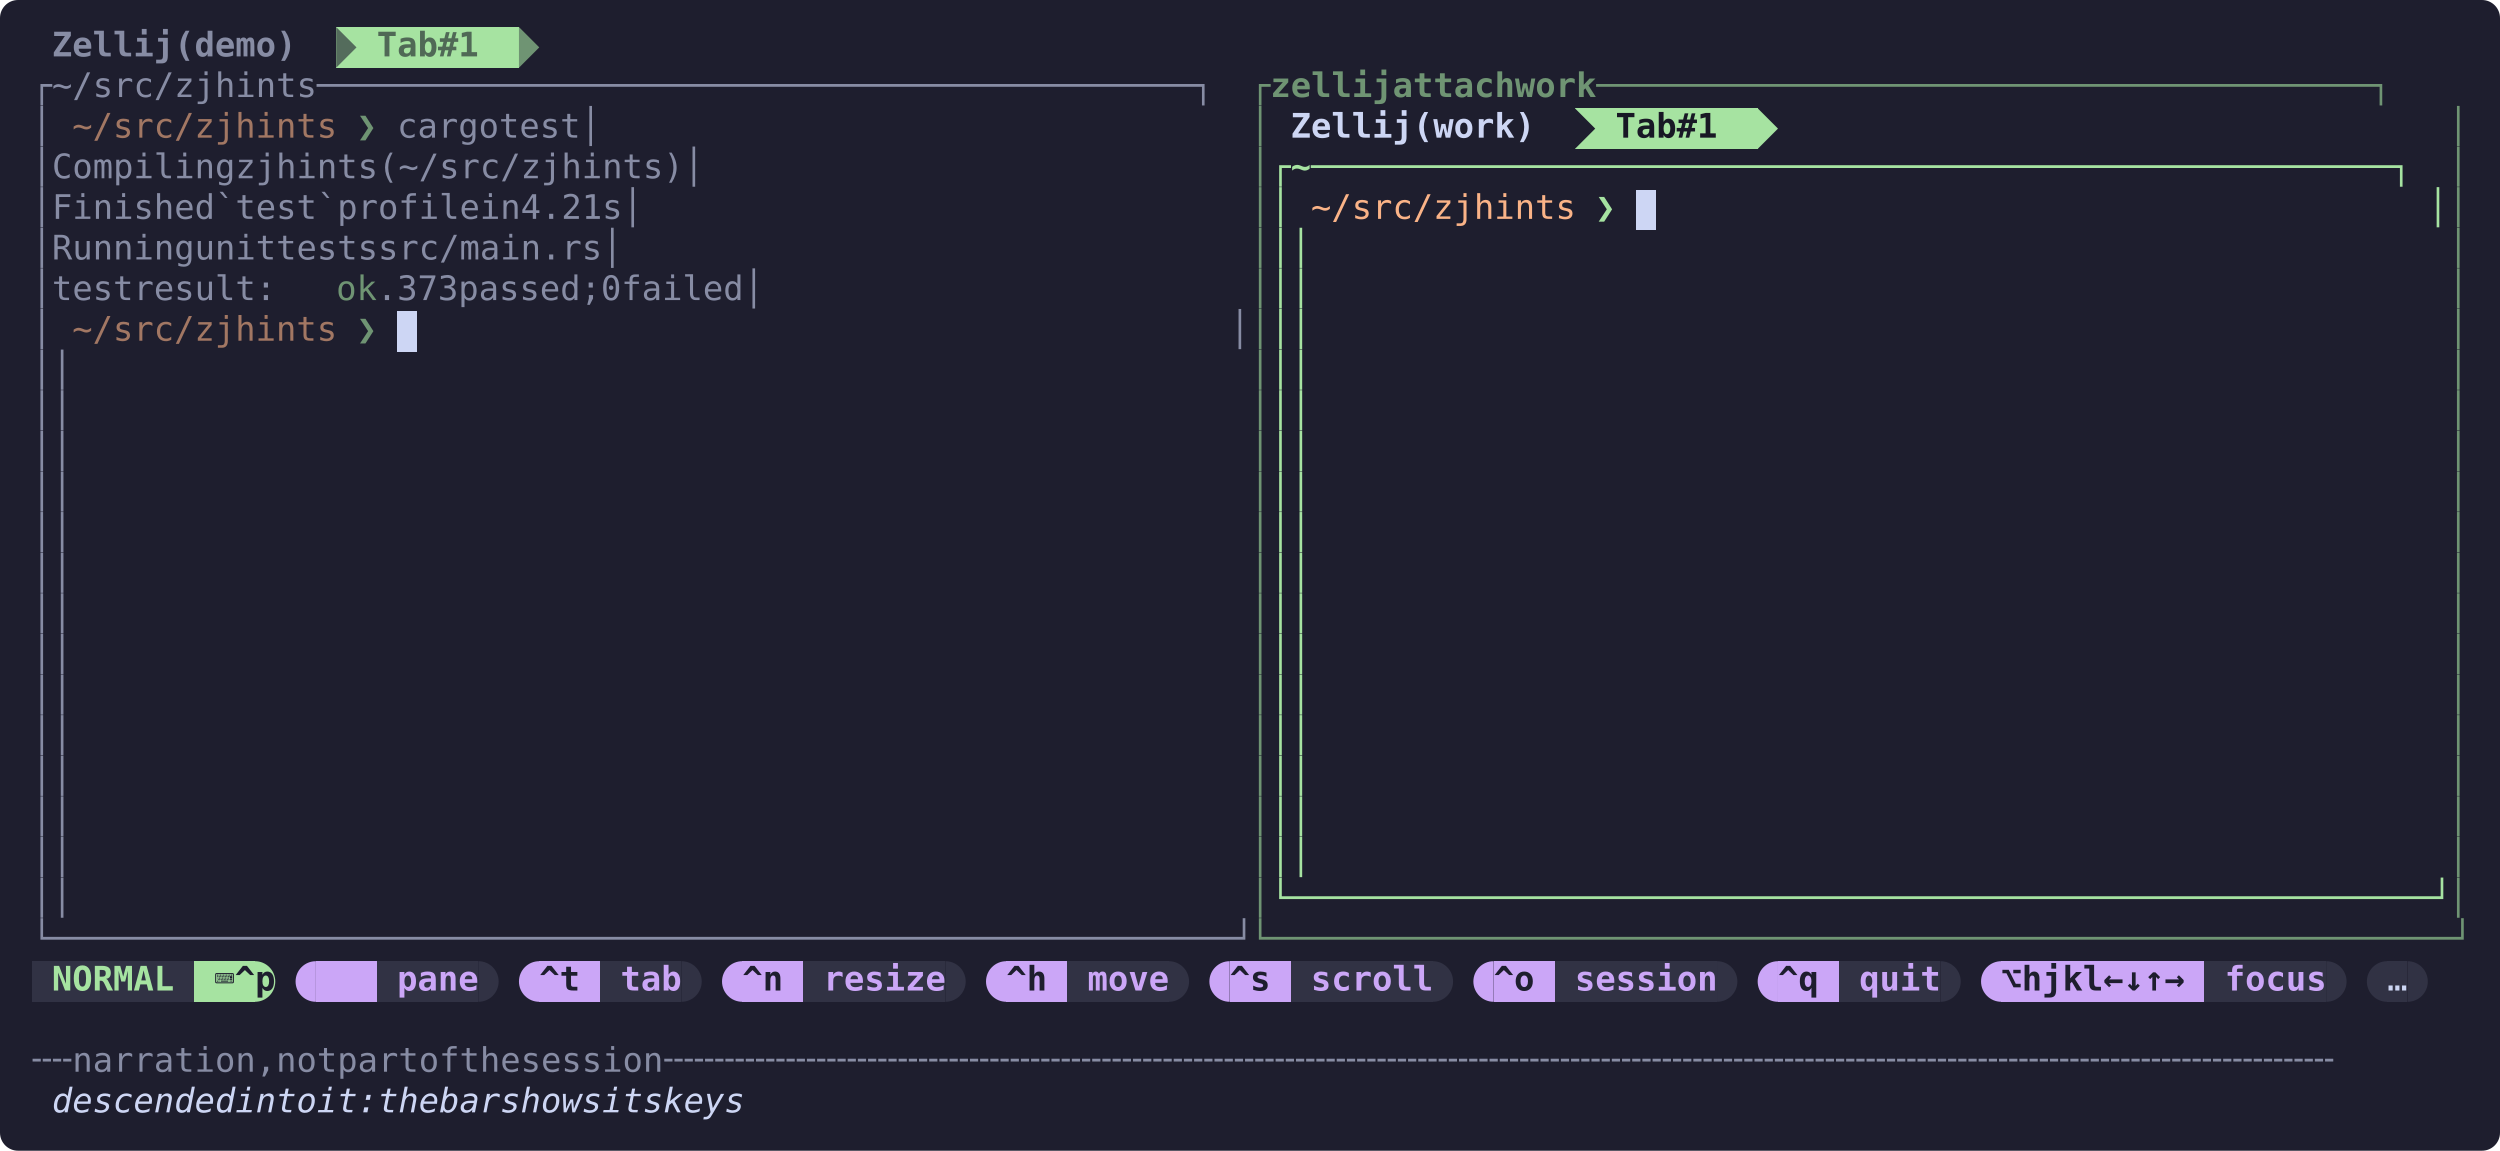
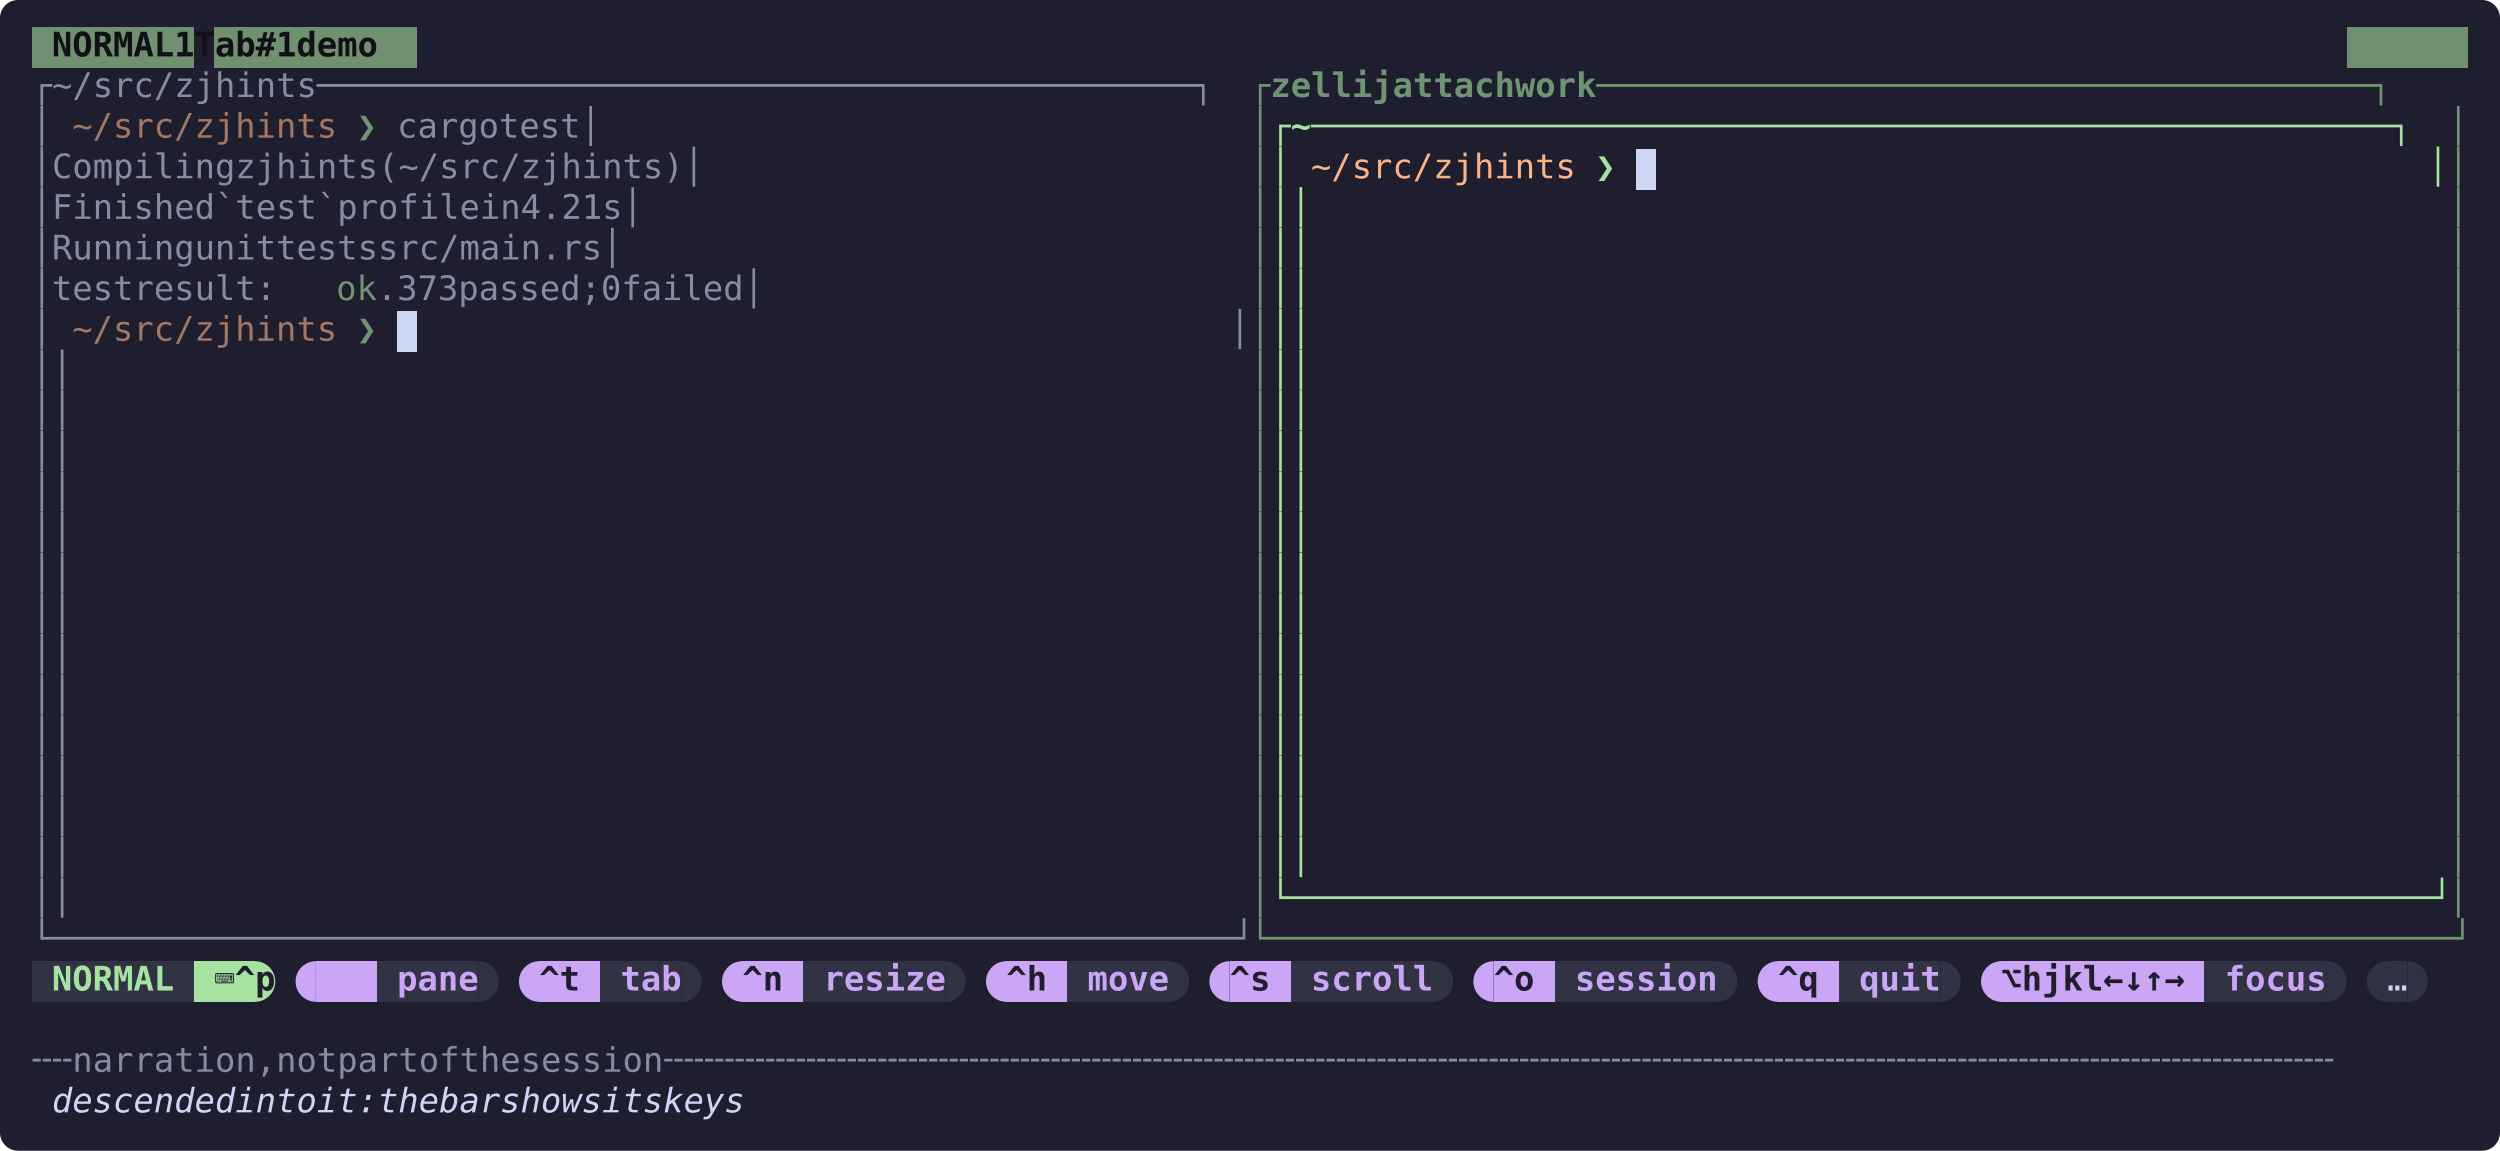
<svg xmlns="http://www.w3.org/2000/svg" width="1108" height="510" viewBox="0 0 1108 510" role="img">
  <rect width="1108" height="510" rx="8" fill="#1e1e2e" />
  <g transform="translate(14 12)">
    <style>
@keyframes f0{0.000%{visibility:visible}35.365%{visibility:hidden}79.268%{visibility:visible}}
.f0{visibility:hidden;animation:f0 16400ms step-end infinite}
@keyframes f1{0.000%{visibility:hidden}35.365%{visibility:visible}79.268%{visibility:hidden}}
.f1{animation:f1 16400ms step-end infinite}
@keyframes f2{0.000%{visibility:visible}35.365%{visibility:hidden}}
.f2{visibility:hidden;animation:f2 16400ms step-end infinite}
@keyframes f3{0.000%{visibility:hidden}79.268%{visibility:visible}}
.f3{visibility:hidden;animation:f3 16400ms step-end infinite}
@keyframes f4{0.000%{visibility:visible}18.292%{visibility:hidden}}
.f4{visibility:hidden;animation:f4 16400ms step-end infinite}
@keyframes f5{0.000%{visibility:hidden}18.292%{visibility:visible}35.365%{visibility:hidden}}
.f5{visibility:hidden;animation:f5 16400ms step-end infinite}
@keyframes f6{0.000%{visibility:visible}59.756%{visibility:hidden}79.268%{visibility:visible}}
.f6{animation:f6 16400ms step-end infinite}
@keyframes f7{0.000%{visibility:hidden}59.756%{visibility:visible}79.268%{visibility:hidden}}
.f7{visibility:hidden;animation:f7 16400ms step-end infinite}
@keyframes f8{0.000%{visibility:visible}}
.f8{animation:f8 16400ms step-end infinite}
@keyframes f9{0.000%{visibility:hidden}35.365%{visibility:visible}59.756%{visibility:hidden}}
.f9{animation:f9 16400ms step-end infinite}
@media (prefers-reduced-motion:reduce){g[class]{animation:none}}
</style>
    <g shape-rendering="crispEdges">
      <g class="f0">
-         <rect x="135" y="0" width="81" height="18" fill="#a6e3a1" />
-       </g>
-       <g class="f1">
-         <rect x="135" y="0" width="81" height="18" fill="#a6e3a1" />
+         <rect x="0" y="0" width="72" height="18" fill="#a6e3a1" />
+         <rect x="81" y="0" width="90" height="18" fill="#a6e3a1" />
+         <rect x="1026" y="0" width="54" height="18" fill="#a6e3a1" />
+       </g>
+       <g class="f1">
+         <rect x="0" y="0" width="72" height="18" fill="#71906f" />
+         <rect x="81" y="0" width="90" height="18" fill="#71906f" />
+         <rect x="1026" y="0" width="54" height="18" fill="#71906f" />
      </g>
      <g class="f4">
        <rect x="702" y="36" width="9" height="18" fill="#cdd6f4" />
      </g>
      <g class="f5">
        <rect x="864" y="36" width="9" height="18" fill="#cdd6f4" />
      </g>
      <g class="f1">
-         <rect x="684" y="36" width="81" height="18" fill="#a6e3a1" />
-       </g>
-       <g class="f3">
-         <rect x="684" y="36" width="81" height="18" fill="#a6e3a1" />
-       </g>
-       <g class="f1">
-         <rect x="711" y="72" width="9" height="18" fill="#cdd6f4" />
-       </g>
-       <g class="f3">
-         <rect x="711" y="72" width="9" height="18" fill="#cdd6f4" />
+         <rect x="711" y="54" width="9" height="18" fill="#cdd6f4" />
+       </g>
+       <g class="f3">
+         <rect x="711" y="54" width="9" height="18" fill="#cdd6f4" />
      </g>
      <g class="f2">
        <rect x="162" y="126" width="9" height="18" fill="#cdd6f4" />
      </g>
      <g class="f1">
        <rect x="162" y="126" width="9" height="18" fill="#cdd6f4" />
      </g>
      <g class="f3">
        <rect x="162" y="126" width="9" height="18" fill="#cdd6f4" />
      </g>
      <g class="f6">
        <rect x="0" y="414" width="72" height="18" fill="#313244" />
        <rect x="72" y="414" width="27" height="18" fill="#a6e3a1" />
        <rect x="126" y="414" width="27" height="18" fill="#cba6f7" />
        <rect x="153" y="414" width="45" height="18" fill="#313244" />
        <rect x="225" y="414" width="27" height="18" fill="#cba6f7" />
        <rect x="252" y="414" width="36" height="18" fill="#313244" />
        <rect x="315" y="414" width="27" height="18" fill="#cba6f7" />
        <rect x="342" y="414" width="63" height="18" fill="#313244" />
        <rect x="432" y="414" width="27" height="18" fill="#cba6f7" />
        <rect x="459" y="414" width="45" height="18" fill="#313244" />
        <rect x="531" y="414" width="27" height="18" fill="#cba6f7" />
        <rect x="558" y="414" width="63" height="18" fill="#313244" />
        <rect x="648" y="414" width="27" height="18" fill="#cba6f7" />
        <rect x="675" y="414" width="72" height="18" fill="#313244" />
        <rect x="774" y="414" width="27" height="18" fill="#cba6f7" />
        <rect x="801" y="414" width="45" height="18" fill="#313244" />
        <rect x="873" y="414" width="90" height="18" fill="#cba6f7" />
        <rect x="963" y="414" width="54" height="18" fill="#313244" />
        <rect x="1044" y="414" width="9" height="18" fill="#313244" />
      </g>
      <g class="f7">
        <rect x="0" y="414" width="54" height="18" fill="#313244" />
        <rect x="54" y="414" width="27" height="18" fill="#89b4fa" />
        <rect x="108" y="414" width="45" height="18" fill="#cba6f7" />
        <rect x="153" y="414" width="36" height="18" fill="#313244" />
        <rect x="216" y="414" width="18" height="18" fill="#cba6f7" />
        <rect x="234" y="414" width="54" height="18" fill="#313244" />
        <rect x="315" y="414" width="18" height="18" fill="#cba6f7" />
        <rect x="333" y="414" width="99" height="18" fill="#313244" />
        <rect x="459" y="414" width="45" height="18" fill="#cba6f7" />
        <rect x="504" y="414" width="54" height="18" fill="#313244" />
        <rect x="585" y="414" width="18" height="18" fill="#cba6f7" />
        <rect x="603" y="414" width="54" height="18" fill="#313244" />
        <rect x="684" y="414" width="18" height="18" fill="#cba6f7" />
        <rect x="702" y="414" width="108" height="18" fill="#313244" />
        <rect x="837" y="414" width="18" height="18" fill="#cba6f7" />
        <rect x="855" y="414" width="99" height="18" fill="#313244" />
        <rect x="981" y="414" width="9" height="18" fill="#313244" />
      </g>
      <g class="f7">
        <rect x="9" y="468" width="72" height="18" fill="#a6e3a1" />
      </g>
    </g>
    <g font-family="ui-monospace, SFMono-Regular, Menlo, Consolas, 'DejaVu Sans Mono', monospace" font-size="15" xml:space="preserve">
      <g class="f0">
-         <path d="M135 0L144 9L135 18Z" fill="#1e1e2e" />
-         <path d="M216 0L225 9L216 18Z" fill="#a6e3a1" />
        <text y="13">
-           <tspan x="9 18 27 36 45 54 72 81 90 99 108 117" fill="#cdd6f4" font-weight="bold">Zellij(demo)</tspan>
-           <tspan x="153 162 171 189 198" fill="#181825" font-weight="bold">Tab#1</tspan>
-         </text>
-       </g>
-       <g class="f1">
-         <path d="M135 0L144 9L135 18Z" fill="#546c5c" />
-         <path d="M216 0L225 9L216 18Z" fill="#6f9473" />
+           <tspan x="9 18 27 36 45 54 90 108 117 126 144 153 1035 1044 1053 1062" fill="#181825" font-weight="bold">NORMAL1Tab#1demo</tspan>
+         </text>
+       </g>
+       <g class="f1">
        <text y="13">
-           <tspan x="9 18 27 36 45 54 72 81 90 99 108 117" fill="#878ca4" font-weight="bold">Zellij(demo)</tspan>
-           <tspan x="153 162 171 189 198" fill="#506956" font-weight="bold">Tab#1</tspan>
+           <tspan x="9 18 27 36 45 54 90 108 117 126 144 153 1035 1044 1053 1062" fill="#101016" font-weight="bold">NORMAL1Tab#1demo</tspan>
        </text>
      </g>
      <g class="f2">
        <text y="31">
          <tspan x="0 18 27 36 45 54 63 72 81 90 99 108 117 126 144 153 162 171 180 189 198 207 216 225 234 243 252 261 270 279 288 297 306 315 324 333 342 351 360 369 378 387 396 405 414 423 432 441 450 459 468 477 486 495 504 513 522 531" fill="#cdd6f4">┌~/src/zjhints───────────────────────────────────────────┐</tspan>
          <tspan x="540 558 567 576 585 594 603 612 621 630 639 648 657 666 684 693 702 711 720 729 738 747 756 765 774 783 792 801 810 819 828 837 846 855 864 873 882 891 900 909 918 927 936 945 954 963 972 981 990 999 1008 1017 1026 1035 1044 1053 1062 1071" fill="#a6e3a1" font-weight="bold">┌~/src/zjhints───────────────────────────────────────────┐</tspan>
        </text>
      </g>
      <g class="f1">
        <text y="31">
          <tspan x="0 18 27 36 45 54 63 72 81 90 99 108 117 126 144 153 162 171 180 189 198 207 216 225 234 243 252 261 270 279 288 297 306 315 324 333 342 351 360 369 378 387 396 405 414 423 432 441 450 459 468 477 486 495 504 513 522 531" fill="#878ca4">┌~/src/zjhints───────────────────────────────────────────┐</tspan>
          <tspan x="540 558 567 576 585 594 603 621 630 639 648 657 666 684 693 702 711 729 738 747 756 765 774 783 792 801 810 819 828 837 846 855 864 873 882 891 900 909 918 927 936 945 954 963 972 981 990 999 1008 1017 1026 1035 1044 1053 1062 1071" fill="#6f9473" font-weight="bold">┌zellijattachwork──────────────────────────────────────┐</tspan>
        </text>
      </g>
      <g class="f3">
        <text y="31">
          <tspan x="0 18 27 36 45 54 63 72 81 90 99 108 117 126 144 153 162 171 180 189 198 207 216 225 234 243 252 261 270 279 288 297 306 315 324 333 342 351 360 369 378 387 396 405 414 423 432 441 450 459 468 477 486 495 504 513 522 531" fill="#cdd6f4">┌~/src/zjhints───────────────────────────────────────────┐</tspan>
          <tspan x="540 558 567 576 585 594 603 621 630 639 648 657 666 684 693 702 711 729 738 747 756 765 774 783 792 801 810 819 828 837 846 855 864 873 882 891 900 909 918 927 936 945 954 963 972 981 990 999 1008 1017 1026 1035 1044 1053 1062 1071" fill="#a6e3a1" font-weight="bold">┌zellijattachwork──────────────────────────────────────┐</tspan>
        </text>
      </g>
      <g class="f4">
        <text y="49">
          <tspan x="0" fill="#cdd6f4">│</tspan>
          <tspan x="18 27 36 45 54 63 72 81 90 99 108 117 126" fill="#fab387">~/src/zjhints</tspan>
          <tspan x="144" fill="#a6e3a1">❯</tspan>
          <tspan x="162 171 180 189 198 216 225 234 243 531" fill="#cdd6f4">cargotest│</tspan>
          <tspan x="540" fill="#a6e3a1" font-weight="bold">│</tspan>
          <tspan x="558 567 576 585 594 603 612 621 630 639 648 657 666" fill="#fab387">~/src/zjhints</tspan>
          <tspan x="684" fill="#a6e3a1">❯</tspan>
          <tspan x="1071" fill="#a6e3a1" font-weight="bold">│</tspan>
        </text>
      </g>
      <g class="f5">
        <text y="49">
          <tspan x="0" fill="#cdd6f4">│</tspan>
          <tspan x="18 27 36 45 54 63 72 81 90 99 108 117 126" fill="#fab387">~/src/zjhints</tspan>
          <tspan x="144" fill="#a6e3a1">❯</tspan>
          <tspan x="162 171 180 189 198 216 225 234 243 531" fill="#cdd6f4">cargotest│</tspan>
          <tspan x="540" fill="#a6e3a1" font-weight="bold">│</tspan>
          <tspan x="558 567 576 585 594 603 612 621 630 639 648 657 666" fill="#fab387">~/src/zjhints</tspan>
          <tspan x="684" fill="#a6e3a1">❯</tspan>
          <tspan x="702 711 720 729 738 747 765 774 783 792 801 810 828 837 846 855" fill="#cdd6f4">zellijattachwork</tspan>
          <tspan x="1071" fill="#a6e3a1" font-weight="bold">│</tspan>
        </text>
      </g>
      <g class="f1">
-         <path d="M684 36L693 45L684 54Z" fill="#1e1e2e" />
-         <path d="M765 36L774 45L765 54Z" fill="#a6e3a1" />
        <text y="49">
          <tspan x="0" fill="#878ca4">│</tspan>
          <tspan x="18 27 36 45 54 63 72 81 90 99 108 117 126" fill="#a27763">~/src/zjhints</tspan>
          <tspan x="144" fill="#6f9473">❯</tspan>
          <tspan x="162 171 180 189 198 216 225 234 243 531" fill="#878ca4">cargotest│</tspan>
          <tspan x="540" fill="#6f9473" font-weight="bold">│</tspan>
-           <tspan x="558 567 576 585 594 603 621 630 639 648 657 666" fill="#cdd6f4" font-weight="bold">Zellij(work)</tspan>
-           <tspan x="702 711 720 738 747" fill="#181825" font-weight="bold">Tab#1</tspan>
-           <tspan x="1071" fill="#6f9473" font-weight="bold">│</tspan>
-         </text>
-       </g>
-       <g class="f3">
-         <path d="M684 36L693 45L684 54Z" fill="#546c5c" />
-         <path d="M765 36L774 45L765 54Z" fill="#6f9473" />
+           <tspan x="549 567 585 594 603 612 621 630 639 648 657 666 675 684 693 702 711 720 729 738 747 756 765 774 783 792 801 810 819 828 837 846 855 864 873 882 891 900 909 918 927 936 945 954 963 972 981 990 999 1008 1017 1026 1035 1044 1053 1062" fill="#a6e3a1" font-weight="bold">┌~─────────────────────────────────────────────────────┐</tspan>
+           <tspan x="1071" fill="#6f9473" font-weight="bold">│</tspan>
+         </text>
+       </g>
+       <g class="f3">
        <text y="49">
          <tspan x="0" fill="#cdd6f4">│</tspan>
          <tspan x="18 27 36 45 54 63 72 81 90 99 108 117 126" fill="#fab387">~/src/zjhints</tspan>
          <tspan x="144" fill="#a6e3a1">❯</tspan>
          <tspan x="162 171 180 189 198 216 225 234 243 531" fill="#cdd6f4">cargotest│</tspan>
          <tspan x="540" fill="#a6e3a1" font-weight="bold">│</tspan>
-           <tspan x="558 567 576 585 594 603 621 630 639 648 657 666" fill="#878ca4" font-weight="bold">Zellij(work)</tspan>
-           <tspan x="702 711 720 738 747" fill="#506956" font-weight="bold">Tab#1</tspan>
+           <tspan x="549 567 585 594 603 612 621 630 639 648 657 666 675 684 693 702 711 720 729 738 747 756 765 774 783 792 801 810 819 828 837 846 855 864 873 882 891 900 909 918 927 936 945 954 963 972 981 990 999 1008 1017 1026 1035 1044 1053 1062" fill="#6f9473" font-weight="bold">┌~─────────────────────────────────────────────────────┐</tspan>
          <tspan x="1071" fill="#a6e3a1" font-weight="bold">│</tspan>
        </text>
      </g>
      <g class="f2">
        <text y="67">
          <tspan x="0 45 54 63 72 81 90 99 108 117 135 144 153 162 171 180 189 207 216 225 234 243 252 261 270 279 288 297 306 315 324 333 531" fill="#cdd6f4">│Compilingzjhints(~/src/zjhints)│</tspan>
          <tspan x="540 1071" fill="#a6e3a1" font-weight="bold">││</tspan>
        </text>
      </g>
      <g class="f1">
        <text y="67">
          <tspan x="0 45 54 63 72 81 90 99 108 117 135 144 153 162 171 180 189 207 216 225 234 243 252 261 270 279 288 297 306 315 324 333 531" fill="#878ca4">│Compilingzjhints(~/src/zjhints)│</tspan>
-           <tspan x="540" fill="#6f9473" font-weight="bold">│</tspan>
-           <tspan x="549 567 585 594 603 612 621 630 639 648 657 666 675 684 693 702 711 720 729 738 747 756 765 774 783 792 801 810 819 828 837 846 855 864 873 882 891 900 909 918 927 936 945 954 963 972 981 990 999 1008 1017 1026 1035 1044 1053 1062" fill="#a6e3a1" font-weight="bold">┌~─────────────────────────────────────────────────────┐</tspan>
-           <tspan x="1071" fill="#6f9473" font-weight="bold">│</tspan>
-         </text>
-       </g>
-       <g class="f3">
-         <text y="67">
-           <tspan x="0 45 54 63 72 81 90 99 108 117 135 144 153 162 171 180 189 207 216 225 234 243 252 261 270 279 288 297 306 315 324 333 531" fill="#cdd6f4">│Compilingzjhints(~/src/zjhints)│</tspan>
-           <tspan x="540" fill="#a6e3a1" font-weight="bold">│</tspan>
-           <tspan x="549 567 585 594 603 612 621 630 639 648 657 666 675 684 693 702 711 720 729 738 747 756 765 774 783 792 801 810 819 828 837 846 855 864 873 882 891 900 909 918 927 936 945 954 963 972 981 990 999 1008 1017 1026 1035 1044 1053 1062" fill="#6f9473" font-weight="bold">┌~─────────────────────────────────────────────────────┐</tspan>
-           <tspan x="1071" fill="#a6e3a1" font-weight="bold">│</tspan>
-         </text>
-       </g>
-       <g class="f2">
-         <text y="85">
-           <tspan x="0 54 63 72 81 90 99 108 117 135 144 153 162 171 180 198 207 216 225 234 243 252 270 279 297 306 315 324 333 531" fill="#cdd6f4">│Finished`test`profilein4.21s│</tspan>
-           <tspan x="540 1071" fill="#a6e3a1" font-weight="bold">││</tspan>
-         </text>
-       </g>
-       <g class="f1">
-         <text y="85">
-           <tspan x="0 54 63 72 81 90 99 108 117 135 144 153 162 171 180 198 207 216 225 234 243 252 270 279 297 306 315 324 333 531" fill="#878ca4">│Finished`test`profilein4.21s│</tspan>
          <tspan x="540" fill="#6f9473" font-weight="bold">│</tspan>
          <tspan x="549" fill="#a6e3a1" font-weight="bold">│</tspan>
          <tspan x="567 576 585 594 603 612 621 630 639 648 657 666 675" fill="#fab387">~/src/zjhints</tspan>
          <tspan x="693" fill="#a6e3a1">❯</tspan>
          <tspan x="1062" fill="#a6e3a1" font-weight="bold">│</tspan>
          <tspan x="1071" fill="#6f9473" font-weight="bold">│</tspan>
        </text>
      </g>
      <g class="f3">
-         <text y="85">
-           <tspan x="0 54 63 72 81 90 99 108 117 135 144 153 162 171 180 198 207 216 225 234 243 252 270 279 297 306 315 324 333 531" fill="#cdd6f4">│Finished`test`profilein4.21s│</tspan>
+         <text y="67">
+           <tspan x="0 45 54 63 72 81 90 99 108 117 135 144 153 162 171 180 189 207 216 225 234 243 252 261 270 279 288 297 306 315 324 333 531" fill="#cdd6f4">│Compilingzjhints(~/src/zjhints)│</tspan>
          <tspan x="540" fill="#a6e3a1" font-weight="bold">│</tspan>
          <tspan x="549" fill="#6f9473" font-weight="bold">│</tspan>
          <tspan x="567 576 585 594 603 612 621 630 639 648 657 666 675" fill="#a27763">~/src/zjhints</tspan>
          <tspan x="693" fill="#6f9473">❯</tspan>
          <tspan x="1062" fill="#6f9473" font-weight="bold">│</tspan>
+           <tspan x="1071" fill="#a6e3a1" font-weight="bold">│</tspan>
+         </text>
+       </g>
+       <g class="f2">
+         <text y="85">
+           <tspan x="0 54 63 72 81 90 99 108 117 135 144 153 162 171 180 198 207 216 225 234 243 252 270 279 297 306 315 324 333 531" fill="#cdd6f4">│Finished`test`profilein4.21s│</tspan>
+           <tspan x="540 1071" fill="#a6e3a1" font-weight="bold">││</tspan>
+         </text>
+       </g>
+       <g class="f1">
+         <text y="85">
+           <tspan x="0 54 63 72 81 90 99 108 117 135 144 153 162 171 180 198 207 216 225 234 243 252 270 279 297 306 315 324 333 531" fill="#878ca4">│Finished`test`profilein4.21s│</tspan>
+           <tspan x="540" fill="#6f9473" font-weight="bold">│</tspan>
+           <tspan x="549 1062" fill="#a6e3a1" font-weight="bold">││</tspan>
+           <tspan x="1071" fill="#6f9473" font-weight="bold">│</tspan>
+         </text>
+       </g>
+       <g class="f3">
+         <text y="85">
+           <tspan x="0 54 63 72 81 90 99 108 117 135 144 153 162 171 180 198 207 216 225 234 243 252 270 279 297 306 315 324 333 531" fill="#cdd6f4">│Finished`test`profilein4.21s│</tspan>
+           <tspan x="540" fill="#a6e3a1" font-weight="bold">│</tspan>
+           <tspan x="549 1062" fill="#6f9473" font-weight="bold">││</tspan>
          <tspan x="1071" fill="#a6e3a1" font-weight="bold">│</tspan>
        </text>
      </g>
      <g class="f2">
        <text y="103">
          <tspan x="0 63 72 81 90 99 108 117 135 144 153 162 171 180 189 198 207 225 234 243 252 261 270 279 288 297 306 315 531" fill="#cdd6f4">│Runningunittestssrc/main.rs│</tspan>
          <tspan x="540 1071" fill="#a6e3a1" font-weight="bold">││</tspan>
        </text>
      </g>
      <g class="f1">
        <text y="103">
          <tspan x="0 63 72 81 90 99 108 117 135 144 153 162 171 180 189 198 207 225 234 243 252 261 270 279 288 297 306 315 531" fill="#878ca4">│Runningunittestssrc/main.rs│</tspan>
          <tspan x="540" fill="#6f9473" font-weight="bold">│</tspan>
          <tspan x="549 1062" fill="#a6e3a1" font-weight="bold">││</tspan>
          <tspan x="1071" fill="#6f9473" font-weight="bold">│</tspan>
        </text>
      </g>
      <g class="f3">
        <text y="103">
          <tspan x="0 63 72 81 90 99 108 117 135 144 153 162 171 180 189 198 207 225 234 243 252 261 270 279 288 297 306 315 531" fill="#cdd6f4">│Runningunittestssrc/main.rs│</tspan>
          <tspan x="540" fill="#a6e3a1" font-weight="bold">│</tspan>
          <tspan x="549 1062" fill="#6f9473" font-weight="bold">││</tspan>
          <tspan x="1071" fill="#a6e3a1" font-weight="bold">│</tspan>
        </text>
      </g>
      <g class="f2">
        <text y="121">
          <tspan x="0 18 27 36 45 63 72 81 90 99 108 117" fill="#cdd6f4">│testresult:</tspan>
          <tspan x="135 144" fill="#a6e3a1">ok</tspan>
          <tspan x="153 171 180 189 207 216 225 234 243 252 261 279 297 306 315 324 333 342 531" fill="#cdd6f4">.373passed;0failed│</tspan>
          <tspan x="540 1071" fill="#a6e3a1" font-weight="bold">││</tspan>
        </text>
      </g>
      <g class="f1">
        <text y="121">
          <tspan x="0 18 27 36 45 63 72 81 90 99 108 117" fill="#878ca4">│testresult:</tspan>
          <tspan x="135 144" fill="#6f9473">ok</tspan>
          <tspan x="153 171 180 189 207 216 225 234 243 252 261 279 297 306 315 324 333 342 531" fill="#878ca4">.373passed;0failed│</tspan>
          <tspan x="540" fill="#6f9473" font-weight="bold">│</tspan>
          <tspan x="549 1062" fill="#a6e3a1" font-weight="bold">││</tspan>
          <tspan x="1071" fill="#6f9473" font-weight="bold">│</tspan>
        </text>
      </g>
      <g class="f3">
        <text y="121">
          <tspan x="0 18 27 36 45 63 72 81 90 99 108 117" fill="#cdd6f4">│testresult:</tspan>
          <tspan x="135 144" fill="#a6e3a1">ok</tspan>
          <tspan x="153 171 180 189 207 216 225 234 243 252 261 279 297 306 315 324 333 342 531" fill="#cdd6f4">.373passed;0failed│</tspan>
          <tspan x="540" fill="#a6e3a1" font-weight="bold">│</tspan>
          <tspan x="549 1062" fill="#6f9473" font-weight="bold">││</tspan>
          <tspan x="1071" fill="#a6e3a1" font-weight="bold">│</tspan>
        </text>
      </g>
      <g class="f2">
        <text y="139">
          <tspan x="0" fill="#cdd6f4">│</tspan>
          <tspan x="18 27 36 45 54 63 72 81 90 99 108 117 126" fill="#fab387">~/src/zjhints</tspan>
          <tspan x="144" fill="#a6e3a1">❯</tspan>
          <tspan x="531" fill="#cdd6f4">│</tspan>
          <tspan x="540 1071" fill="#a6e3a1" font-weight="bold">││</tspan>
        </text>
      </g>
      <g class="f1">
        <text y="139">
          <tspan x="0" fill="#878ca4">│</tspan>
          <tspan x="18 27 36 45 54 63 72 81 90 99 108 117 126" fill="#a27763">~/src/zjhints</tspan>
          <tspan x="144" fill="#6f9473">❯</tspan>
          <tspan x="531" fill="#878ca4">│</tspan>
          <tspan x="540" fill="#6f9473" font-weight="bold">│</tspan>
          <tspan x="549 1062" fill="#a6e3a1" font-weight="bold">││</tspan>
          <tspan x="1071" fill="#6f9473" font-weight="bold">│</tspan>
        </text>
      </g>
      <g class="f3">
        <text y="139">
          <tspan x="0" fill="#cdd6f4">│</tspan>
          <tspan x="18 27 36 45 54 63 72 81 90 99 108 117 126" fill="#fab387">~/src/zjhints</tspan>
          <tspan x="144" fill="#a6e3a1">❯</tspan>
          <tspan x="531" fill="#cdd6f4">│</tspan>
          <tspan x="540" fill="#a6e3a1" font-weight="bold">│</tspan>
          <tspan x="549 1062" fill="#6f9473" font-weight="bold">││</tspan>
          <tspan x="1071" fill="#a6e3a1" font-weight="bold">│</tspan>
        </text>
      </g>
      <g class="f2">
        <text y="157">
          <tspan x="0 531" fill="#cdd6f4">││</tspan>
          <tspan x="540 1071" fill="#a6e3a1" font-weight="bold">││</tspan>
        </text>
      </g>
      <g class="f1">
        <text y="157">
          <tspan x="0 531" fill="#878ca4">││</tspan>
          <tspan x="540" fill="#6f9473" font-weight="bold">│</tspan>
          <tspan x="549 1062" fill="#a6e3a1" font-weight="bold">││</tspan>
          <tspan x="1071" fill="#6f9473" font-weight="bold">│</tspan>
        </text>
      </g>
      <g class="f3">
        <text y="157">
          <tspan x="0 531" fill="#cdd6f4">││</tspan>
          <tspan x="540" fill="#a6e3a1" font-weight="bold">│</tspan>
          <tspan x="549 1062" fill="#6f9473" font-weight="bold">││</tspan>
          <tspan x="1071" fill="#a6e3a1" font-weight="bold">│</tspan>
        </text>
      </g>
      <g class="f2">
        <text y="175">
          <tspan x="0 531" fill="#cdd6f4">││</tspan>
          <tspan x="540 1071" fill="#a6e3a1" font-weight="bold">││</tspan>
        </text>
      </g>
      <g class="f1">
        <text y="175">
          <tspan x="0 531" fill="#878ca4">││</tspan>
          <tspan x="540" fill="#6f9473" font-weight="bold">│</tspan>
          <tspan x="549 1062" fill="#a6e3a1" font-weight="bold">││</tspan>
          <tspan x="1071" fill="#6f9473" font-weight="bold">│</tspan>
        </text>
      </g>
      <g class="f3">
        <text y="175">
          <tspan x="0 531" fill="#cdd6f4">││</tspan>
          <tspan x="540" fill="#a6e3a1" font-weight="bold">│</tspan>
          <tspan x="549 1062" fill="#6f9473" font-weight="bold">││</tspan>
          <tspan x="1071" fill="#a6e3a1" font-weight="bold">│</tspan>
        </text>
      </g>
      <g class="f2">
        <text y="193">
          <tspan x="0 531" fill="#cdd6f4">││</tspan>
          <tspan x="540 1071" fill="#a6e3a1" font-weight="bold">││</tspan>
        </text>
      </g>
      <g class="f1">
        <text y="193">
          <tspan x="0 531" fill="#878ca4">││</tspan>
          <tspan x="540" fill="#6f9473" font-weight="bold">│</tspan>
          <tspan x="549 1062" fill="#a6e3a1" font-weight="bold">││</tspan>
          <tspan x="1071" fill="#6f9473" font-weight="bold">│</tspan>
        </text>
      </g>
      <g class="f3">
        <text y="193">
          <tspan x="0 531" fill="#cdd6f4">││</tspan>
          <tspan x="540" fill="#a6e3a1" font-weight="bold">│</tspan>
          <tspan x="549 1062" fill="#6f9473" font-weight="bold">││</tspan>
          <tspan x="1071" fill="#a6e3a1" font-weight="bold">│</tspan>
        </text>
      </g>
      <g class="f2">
        <text y="211">
          <tspan x="0 531" fill="#cdd6f4">││</tspan>
          <tspan x="540 1071" fill="#a6e3a1" font-weight="bold">││</tspan>
        </text>
      </g>
      <g class="f1">
        <text y="211">
          <tspan x="0 531" fill="#878ca4">││</tspan>
          <tspan x="540" fill="#6f9473" font-weight="bold">│</tspan>
          <tspan x="549 1062" fill="#a6e3a1" font-weight="bold">││</tspan>
          <tspan x="1071" fill="#6f9473" font-weight="bold">│</tspan>
        </text>
      </g>
      <g class="f3">
        <text y="211">
          <tspan x="0 531" fill="#cdd6f4">││</tspan>
          <tspan x="540" fill="#a6e3a1" font-weight="bold">│</tspan>
          <tspan x="549 1062" fill="#6f9473" font-weight="bold">││</tspan>
          <tspan x="1071" fill="#a6e3a1" font-weight="bold">│</tspan>
        </text>
      </g>
      <g class="f2">
        <text y="229">
          <tspan x="0 531" fill="#cdd6f4">││</tspan>
          <tspan x="540 1071" fill="#a6e3a1" font-weight="bold">││</tspan>
        </text>
      </g>
      <g class="f1">
        <text y="229">
          <tspan x="0 531" fill="#878ca4">││</tspan>
          <tspan x="540" fill="#6f9473" font-weight="bold">│</tspan>
          <tspan x="549 1062" fill="#a6e3a1" font-weight="bold">││</tspan>
          <tspan x="1071" fill="#6f9473" font-weight="bold">│</tspan>
        </text>
      </g>
      <g class="f3">
        <text y="229">
          <tspan x="0 531" fill="#cdd6f4">││</tspan>
          <tspan x="540" fill="#a6e3a1" font-weight="bold">│</tspan>
          <tspan x="549 1062" fill="#6f9473" font-weight="bold">││</tspan>
          <tspan x="1071" fill="#a6e3a1" font-weight="bold">│</tspan>
        </text>
      </g>
      <g class="f2">
        <text y="247">
          <tspan x="0 531" fill="#cdd6f4">││</tspan>
          <tspan x="540 1071" fill="#a6e3a1" font-weight="bold">││</tspan>
        </text>
      </g>
      <g class="f1">
        <text y="247">
          <tspan x="0 531" fill="#878ca4">││</tspan>
          <tspan x="540" fill="#6f9473" font-weight="bold">│</tspan>
          <tspan x="549 1062" fill="#a6e3a1" font-weight="bold">││</tspan>
          <tspan x="1071" fill="#6f9473" font-weight="bold">│</tspan>
        </text>
      </g>
      <g class="f3">
        <text y="247">
          <tspan x="0 531" fill="#cdd6f4">││</tspan>
          <tspan x="540" fill="#a6e3a1" font-weight="bold">│</tspan>
          <tspan x="549 1062" fill="#6f9473" font-weight="bold">││</tspan>
          <tspan x="1071" fill="#a6e3a1" font-weight="bold">│</tspan>
        </text>
      </g>
      <g class="f2">
        <text y="265">
          <tspan x="0 531" fill="#cdd6f4">││</tspan>
          <tspan x="540 1071" fill="#a6e3a1" font-weight="bold">││</tspan>
        </text>
      </g>
      <g class="f1">
        <text y="265">
          <tspan x="0 531" fill="#878ca4">││</tspan>
          <tspan x="540" fill="#6f9473" font-weight="bold">│</tspan>
          <tspan x="549 1062" fill="#a6e3a1" font-weight="bold">││</tspan>
          <tspan x="1071" fill="#6f9473" font-weight="bold">│</tspan>
        </text>
      </g>
      <g class="f3">
        <text y="265">
          <tspan x="0 531" fill="#cdd6f4">││</tspan>
          <tspan x="540" fill="#a6e3a1" font-weight="bold">│</tspan>
          <tspan x="549 1062" fill="#6f9473" font-weight="bold">││</tspan>
          <tspan x="1071" fill="#a6e3a1" font-weight="bold">│</tspan>
        </text>
      </g>
      <g class="f2">
        <text y="283">
          <tspan x="0 531" fill="#cdd6f4">││</tspan>
          <tspan x="540 1071" fill="#a6e3a1" font-weight="bold">││</tspan>
        </text>
      </g>
      <g class="f1">
        <text y="283">
          <tspan x="0 531" fill="#878ca4">││</tspan>
          <tspan x="540" fill="#6f9473" font-weight="bold">│</tspan>
          <tspan x="549 1062" fill="#a6e3a1" font-weight="bold">││</tspan>
          <tspan x="1071" fill="#6f9473" font-weight="bold">│</tspan>
        </text>
      </g>
      <g class="f3">
        <text y="283">
          <tspan x="0 531" fill="#cdd6f4">││</tspan>
          <tspan x="540" fill="#a6e3a1" font-weight="bold">│</tspan>
          <tspan x="549 1062" fill="#6f9473" font-weight="bold">││</tspan>
          <tspan x="1071" fill="#a6e3a1" font-weight="bold">│</tspan>
        </text>
      </g>
      <g class="f2">
        <text y="301">
          <tspan x="0 531" fill="#cdd6f4">││</tspan>
          <tspan x="540 1071" fill="#a6e3a1" font-weight="bold">││</tspan>
        </text>
      </g>
      <g class="f1">
        <text y="301">
          <tspan x="0 531" fill="#878ca4">││</tspan>
          <tspan x="540" fill="#6f9473" font-weight="bold">│</tspan>
          <tspan x="549 1062" fill="#a6e3a1" font-weight="bold">││</tspan>
          <tspan x="1071" fill="#6f9473" font-weight="bold">│</tspan>
        </text>
      </g>
      <g class="f3">
        <text y="301">
          <tspan x="0 531" fill="#cdd6f4">││</tspan>
          <tspan x="540" fill="#a6e3a1" font-weight="bold">│</tspan>
          <tspan x="549 1062" fill="#6f9473" font-weight="bold">││</tspan>
          <tspan x="1071" fill="#a6e3a1" font-weight="bold">│</tspan>
        </text>
      </g>
      <g class="f2">
        <text y="319">
          <tspan x="0 531" fill="#cdd6f4">││</tspan>
          <tspan x="540 1071" fill="#a6e3a1" font-weight="bold">││</tspan>
        </text>
      </g>
      <g class="f1">
        <text y="319">
          <tspan x="0 531" fill="#878ca4">││</tspan>
          <tspan x="540" fill="#6f9473" font-weight="bold">│</tspan>
          <tspan x="549 1062" fill="#a6e3a1" font-weight="bold">││</tspan>
          <tspan x="1071" fill="#6f9473" font-weight="bold">│</tspan>
        </text>
      </g>
      <g class="f3">
        <text y="319">
          <tspan x="0 531" fill="#cdd6f4">││</tspan>
          <tspan x="540" fill="#a6e3a1" font-weight="bold">│</tspan>
          <tspan x="549 1062" fill="#6f9473" font-weight="bold">││</tspan>
          <tspan x="1071" fill="#a6e3a1" font-weight="bold">│</tspan>
        </text>
      </g>
      <g class="f2">
        <text y="337">
          <tspan x="0 531" fill="#cdd6f4">││</tspan>
          <tspan x="540 1071" fill="#a6e3a1" font-weight="bold">││</tspan>
        </text>
      </g>
      <g class="f1">
        <text y="337">
          <tspan x="0 531" fill="#878ca4">││</tspan>
          <tspan x="540" fill="#6f9473" font-weight="bold">│</tspan>
          <tspan x="549 1062" fill="#a6e3a1" font-weight="bold">││</tspan>
          <tspan x="1071" fill="#6f9473" font-weight="bold">│</tspan>
        </text>
      </g>
      <g class="f3">
        <text y="337">
          <tspan x="0 531" fill="#cdd6f4">││</tspan>
          <tspan x="540" fill="#a6e3a1" font-weight="bold">│</tspan>
          <tspan x="549 1062" fill="#6f9473" font-weight="bold">││</tspan>
          <tspan x="1071" fill="#a6e3a1" font-weight="bold">│</tspan>
        </text>
      </g>
      <g class="f2">
        <text y="355">
          <tspan x="0 531" fill="#cdd6f4">││</tspan>
          <tspan x="540 1071" fill="#a6e3a1" font-weight="bold">││</tspan>
        </text>
      </g>
      <g class="f1">
        <text y="355">
          <tspan x="0 531" fill="#878ca4">││</tspan>
          <tspan x="540" fill="#6f9473" font-weight="bold">│</tspan>
          <tspan x="549 1062" fill="#a6e3a1" font-weight="bold">││</tspan>
          <tspan x="1071" fill="#6f9473" font-weight="bold">│</tspan>
        </text>
      </g>
      <g class="f3">
        <text y="355">
          <tspan x="0 531" fill="#cdd6f4">││</tspan>
          <tspan x="540" fill="#a6e3a1" font-weight="bold">│</tspan>
          <tspan x="549 1062" fill="#6f9473" font-weight="bold">││</tspan>
          <tspan x="1071" fill="#a6e3a1" font-weight="bold">│</tspan>
        </text>
      </g>
      <g class="f2">
        <text y="373">
          <tspan x="0 531" fill="#cdd6f4">││</tspan>
          <tspan x="540 1071" fill="#a6e3a1" font-weight="bold">││</tspan>
        </text>
      </g>
      <g class="f1">
        <text y="373">
          <tspan x="0 531" fill="#878ca4">││</tspan>
          <tspan x="540" fill="#6f9473" font-weight="bold">│</tspan>
          <tspan x="549 1062" fill="#a6e3a1" font-weight="bold">││</tspan>
          <tspan x="1071" fill="#6f9473" font-weight="bold">│</tspan>
        </text>
      </g>
      <g class="f3">
        <text y="373">
          <tspan x="0 531" fill="#cdd6f4">││</tspan>
          <tspan x="540" fill="#a6e3a1" font-weight="bold">│</tspan>
          <tspan x="549 1062" fill="#6f9473" font-weight="bold">││</tspan>
          <tspan x="1071" fill="#a6e3a1" font-weight="bold">│</tspan>
        </text>
      </g>
      <g class="f2">
        <text y="391">
          <tspan x="0 531" fill="#cdd6f4">││</tspan>
          <tspan x="540 1071" fill="#a6e3a1" font-weight="bold">││</tspan>
        </text>
      </g>
      <g class="f1">
        <text y="391">
          <tspan x="0 531" fill="#878ca4">││</tspan>
          <tspan x="540" fill="#6f9473" font-weight="bold">│</tspan>
          <tspan x="549 558 567 576 585 594 603 612 621 630 639 648 657 666 675 684 693 702 711 720 729 738 747 756 765 774 783 792 801 810 819 828 837 846 855 864 873 882 891 900 909 918 927 936 945 954 963 972 981 990 999 1008 1017 1026 1035 1044 1053 1062" fill="#a6e3a1" font-weight="bold">└────────────────────────────────────────────────────────┘</tspan>
          <tspan x="1071" fill="#6f9473" font-weight="bold">│</tspan>
        </text>
      </g>
      <g class="f3">
        <text y="391">
          <tspan x="0 531" fill="#cdd6f4">││</tspan>
          <tspan x="540" fill="#a6e3a1" font-weight="bold">│</tspan>
          <tspan x="549 558 567 576 585 594 603 612 621 630 639 648 657 666 675 684 693 702 711 720 729 738 747 756 765 774 783 792 801 810 819 828 837 846 855 864 873 882 891 900 909 918 927 936 945 954 963 972 981 990 999 1008 1017 1026 1035 1044 1053 1062" fill="#6f9473" font-weight="bold">└────────────────────────────────────────────────────────┘</tspan>
          <tspan x="1071" fill="#a6e3a1" font-weight="bold">│</tspan>
        </text>
      </g>
      <g class="f0">
        <text y="409">
          <tspan x="0 9 18 27 36 45 54 63 72 81 90 99 108 117 126 135 144 153 162 171 180 189 198 207 216 225 234 243 252 261 270 279 288 297 306 315 324 333 342 351 360 369 378 387 396 405 414 423 432 441 450 459 468 477 486 495 504 513 522 531" fill="#cdd6f4">└──────────────────────────────────────────────────────────┘</tspan>
          <tspan x="540 549 558 567 576 585 594 603 612 621 630 639 648 657 666 675 684 693 702 711 720 729 738 747 756 765 774 783 792 801 810 819 828 837 846 855 864 873 882 891 900 909 918 927 936 945 954 963 972 981 990 999 1008 1017 1026 1035 1044 1053 1062 1071" fill="#a6e3a1" font-weight="bold">└──────────────────────────────────────────────────────────┘</tspan>
        </text>
      </g>
      <g class="f1">
        <text y="409">
          <tspan x="0 9 18 27 36 45 54 63 72 81 90 99 108 117 126 135 144 153 162 171 180 189 198 207 216 225 234 243 252 261 270 279 288 297 306 315 324 333 342 351 360 369 378 387 396 405 414 423 432 441 450 459 468 477 486 495 504 513 522 531" fill="#878ca4">└──────────────────────────────────────────────────────────┘</tspan>
          <tspan x="540 549 558 567 576 585 594 603 612 621 630 639 648 657 666 675 684 693 702 711 720 729 738 747 756 765 774 783 792 801 810 819 828 837 846 855 864 873 882 891 900 909 918 927 936 945 954 963 972 981 990 999 1008 1017 1026 1035 1044 1053 1062 1071" fill="#6f9473" font-weight="bold">└──────────────────────────────────────────────────────────┘</tspan>
        </text>
      </g>
      <g class="f6">
        <path d="M99 414A9 9 0 0 1 99 432Z" fill="#a6e3a1" />
        <path d="M126 414A9 9 0 0 0 126 432Z" fill="#cba6f7" />
        <path d="M198 414A9 9 0 0 1 198 432Z" fill="#313244" />
        <path d="M225 414A9 9 0 0 0 225 432Z" fill="#cba6f7" />
        <path d="M288 414A9 9 0 0 1 288 432Z" fill="#313244" />
        <path d="M315 414A9 9 0 0 0 315 432Z" fill="#cba6f7" />
        <path d="M405 414A9 9 0 0 1 405 432Z" fill="#313244" />
        <path d="M432 414A9 9 0 0 0 432 432Z" fill="#cba6f7" />
        <path d="M504 414A9 9 0 0 1 504 432Z" fill="#313244" />
        <path d="M531 414A9 9 0 0 0 531 432Z" fill="#cba6f7" />
        <path d="M621 414A9 9 0 0 1 621 432Z" fill="#313244" />
        <path d="M648 414A9 9 0 0 0 648 432Z" fill="#cba6f7" />
        <path d="M747 414A9 9 0 0 1 747 432Z" fill="#313244" />
        <path d="M774 414A9 9 0 0 0 774 432Z" fill="#cba6f7" />
        <path d="M846 414A9 9 0 0 1 846 432Z" fill="#313244" />
        <path d="M873 414A9 9 0 0 0 873 432Z" fill="#cba6f7" />
        <path d="M1017 414A9 9 0 0 1 1017 432Z" fill="#313244" />
        <path d="M1044 414A9 9 0 0 0 1044 432Z" fill="#313244" />
        <path d="M1053 414A9 9 0 0 1 1053 432Z" fill="#313244" />
        <text y="427">
          <tspan x="9 18 27 36 45 54" fill="#a6e3a1" font-weight="bold">NORMAL</tspan>
          <tspan x="81 126 135" fill="#1e1e2e" font-weight="bold">⌨^p</tspan>
          <tspan x="162 171 180 189" fill="#cba6f7" font-weight="bold">pane</tspan>
          <tspan x="225 234" fill="#1e1e2e" font-weight="bold">^t</tspan>
          <tspan x="261 270 279" fill="#cba6f7" font-weight="bold">tab</tspan>
          <tspan x="315 324" fill="#1e1e2e" font-weight="bold">^n</tspan>
          <tspan x="351 360 369 378 387 396" fill="#cba6f7" font-weight="bold">resize</tspan>
          <tspan x="432 441" fill="#1e1e2e" font-weight="bold">^h</tspan>
          <tspan x="468 477 486 495" fill="#cba6f7" font-weight="bold">move</tspan>
          <tspan x="531 540" fill="#1e1e2e" font-weight="bold">^s</tspan>
          <tspan x="567 576 585 594 603 612" fill="#cba6f7" font-weight="bold">scroll</tspan>
          <tspan x="648 657" fill="#1e1e2e" font-weight="bold">^o</tspan>
          <tspan x="684 693 702 711 720 729 738" fill="#cba6f7" font-weight="bold">session</tspan>
          <tspan x="774 783" fill="#1e1e2e" font-weight="bold">^q</tspan>
          <tspan x="810 819 828 837" fill="#cba6f7" font-weight="bold">quit</tspan>
          <tspan x="873 882 891 900 909 918 927 936 945" fill="#1e1e2e" font-weight="bold">⌥hjkl←↓↑→</tspan>
          <tspan x="972 981 990 999 1008" fill="#cba6f7" font-weight="bold">focus</tspan>
          <tspan x="1044" fill="#cdd6f4">…</tspan>
        </text>
      </g>
      <g class="f7">
        <path d="M81 414A9 9 0 0 1 81 432Z" fill="#89b4fa" />
        <path d="M108 414A9 9 0 0 0 108 432Z" fill="#cba6f7" />
        <path d="M189 414A9 9 0 0 1 189 432Z" fill="#313244" />
        <path d="M216 414A9 9 0 0 0 216 432Z" fill="#cba6f7" />
        <path d="M288 414A9 9 0 0 1 288 432Z" fill="#313244" />
        <path d="M315 414A9 9 0 0 0 315 432Z" fill="#cba6f7" />
        <path d="M432 414A9 9 0 0 1 432 432Z" fill="#313244" />
        <path d="M459 414A9 9 0 0 0 459 432Z" fill="#cba6f7" />
        <path d="M558 414A9 9 0 0 1 558 432Z" fill="#313244" />
        <path d="M585 414A9 9 0 0 0 585 432Z" fill="#cba6f7" />
        <path d="M657 414A9 9 0 0 1 657 432Z" fill="#313244" />
        <path d="M684 414A9 9 0 0 0 684 432Z" fill="#cba6f7" />
        <path d="M810 414A9 9 0 0 1 810 432Z" fill="#313244" />
        <path d="M837 414A9 9 0 0 0 837 432Z" fill="#cba6f7" />
        <path d="M954 414A9 9 0 0 1 954 432Z" fill="#313244" />
        <path d="M981 414A9 9 0 0 0 981 432Z" fill="#313244" />
        <path d="M990 414A9 9 0 0 1 990 432Z" fill="#313244" />
        <text y="427">
          <tspan x="9 18 27 36" fill="#89b4fa" font-weight="bold">PANE</tspan>
          <tspan x="63 108 126 135" fill="#1e1e2e" font-weight="bold">▣n⌥n</tspan>
          <tspan x="162 171 180" fill="#cba6f7" font-weight="bold">new</tspan>
          <tspan x="216" fill="#1e1e2e" font-weight="bold">x</tspan>
          <tspan x="243 252 261 270 279" fill="#cba6f7" font-weight="bold">close</tspan>
          <tspan x="315" fill="#1e1e2e" font-weight="bold">f</tspan>
          <tspan x="342 351 360 369 378 387 396 405 414 423" fill="#cba6f7" font-weight="bold">fullscreen</tspan>
          <tspan x="459 477 486" fill="#1e1e2e" font-weight="bold">w⌥f</tspan>
          <tspan x="513 522 531 540 549" fill="#cba6f7" font-weight="bold">float</tspan>
          <tspan x="585" fill="#1e1e2e" font-weight="bold">e</tspan>
          <tspan x="612 621 630 639 648" fill="#cba6f7" font-weight="bold">embed</tspan>
          <tspan x="684" fill="#1e1e2e" font-weight="bold">r</tspan>
          <tspan x="711 720 729 738 747 765 774 783 792 801" fill="#cba6f7" font-weight="bold">splitright</tspan>
          <tspan x="837" fill="#1e1e2e" font-weight="bold">d</tspan>
          <tspan x="864 873 882 891 900 918 927 936 945" fill="#cba6f7" font-weight="bold">splitdown</tspan>
          <tspan x="981" fill="#cdd6f4">…</tspan>
        </text>
      </g>
      <g class="f8">
        <text y="463">
          <tspan x="0 9 27 36 45 54 63 72 81 90 99 108 126 135 144 162 171 180 189 207 216 234 243 252 270 279 288 297 306 315 324 342 351 360 369 378 387 396 405 414 423 432 441 450 459 468 477 486 495 504 513 522 531 540 549 558 567 576 585 594 603 612 621 630 639 648 657 666 675 684 693 702 711 720 729 738 747 756 765 774 783 792 801 810 819 828 837 846 855 864 873 882 891 900 909 918 927 936 945 954 963 972 981 990 999 1008 1017 1026 1035 1044 1053 1062 1071" fill="#878ca4">╌╌narration,notpartofthesession╌╌╌╌╌╌╌╌╌╌╌╌╌╌╌╌╌╌╌╌╌╌╌╌╌╌╌╌╌╌╌╌╌╌╌╌╌╌╌╌╌╌╌╌╌╌╌╌╌╌╌╌╌╌╌╌╌╌╌╌╌╌╌╌╌╌╌╌╌╌╌╌╌╌╌╌╌╌╌╌╌╌</tspan>
        </text>
      </g>
      <g class="f4">
        <text y="481">
          <tspan x="9 27 36 45 54 72 81 90 99 108 117 126 144 153 162 171 189 207 216 225 234 243 261 270 288 297 306 324 333 342 351 360 378 387 396 405" fill="#cdd6f4" font-style="italic">ahostsessionwithashellintherightpane</tspan>
        </text>
      </g>
      <g class="f5">
        <text y="481">
          <tspan x="9 18 27 36 45 63 81 90 99 108 117 126 144 153 162 171 180 189 198 216 225 243 252 261 279 288 297 306 315 333 342 351 360" fill="#cdd6f4" font-style="italic">startanestedsessionintherightpane</tspan>
        </text>
      </g>
      <g class="f9">
        <text y="481">
          <tspan x="9 18 27 36 45 54 63 72 81 99 108 117 126 144 153 162 180 189 198 216 225 234 252 261 270 279 288 306 315 324 342 351 360 369" fill="#cdd6f4" font-style="italic">descendedintoit:thebarshowsitskeys</tspan>
        </text>
      </g>
      <g class="f7">
        <path d="M81 468A9 9 0 0 1 81 486Z" fill="#a6e3a1" />
        <text y="481">
          <tspan x="18 27 36 45 63" fill="#181825" font-weight="bold">Ctrlp</tspan>
          <tspan x="99 108 117 135 144 153 162 171 180 198 207 216 225 234 243 252 261 270 288 297 306 315 333 342 351 360" fill="#cdd6f4" font-style="italic">thenestedsession'spanemode</tspan>
        </text>
      </g>
      <g class="f3">
        <text y="481">
          <tspan x="9 18 27 36 54 63 81 90 99 117 126 135 144 162 171 180 189 198 207 216 225 243 252 261 279 288 297 315 324 333 342 360 369 378 387 396" fill="#cdd6f4" font-style="italic">backinthehostsession:itsownkeysagain</tspan>
        </text>
      </g>
    </g>
  </g>
</svg>
